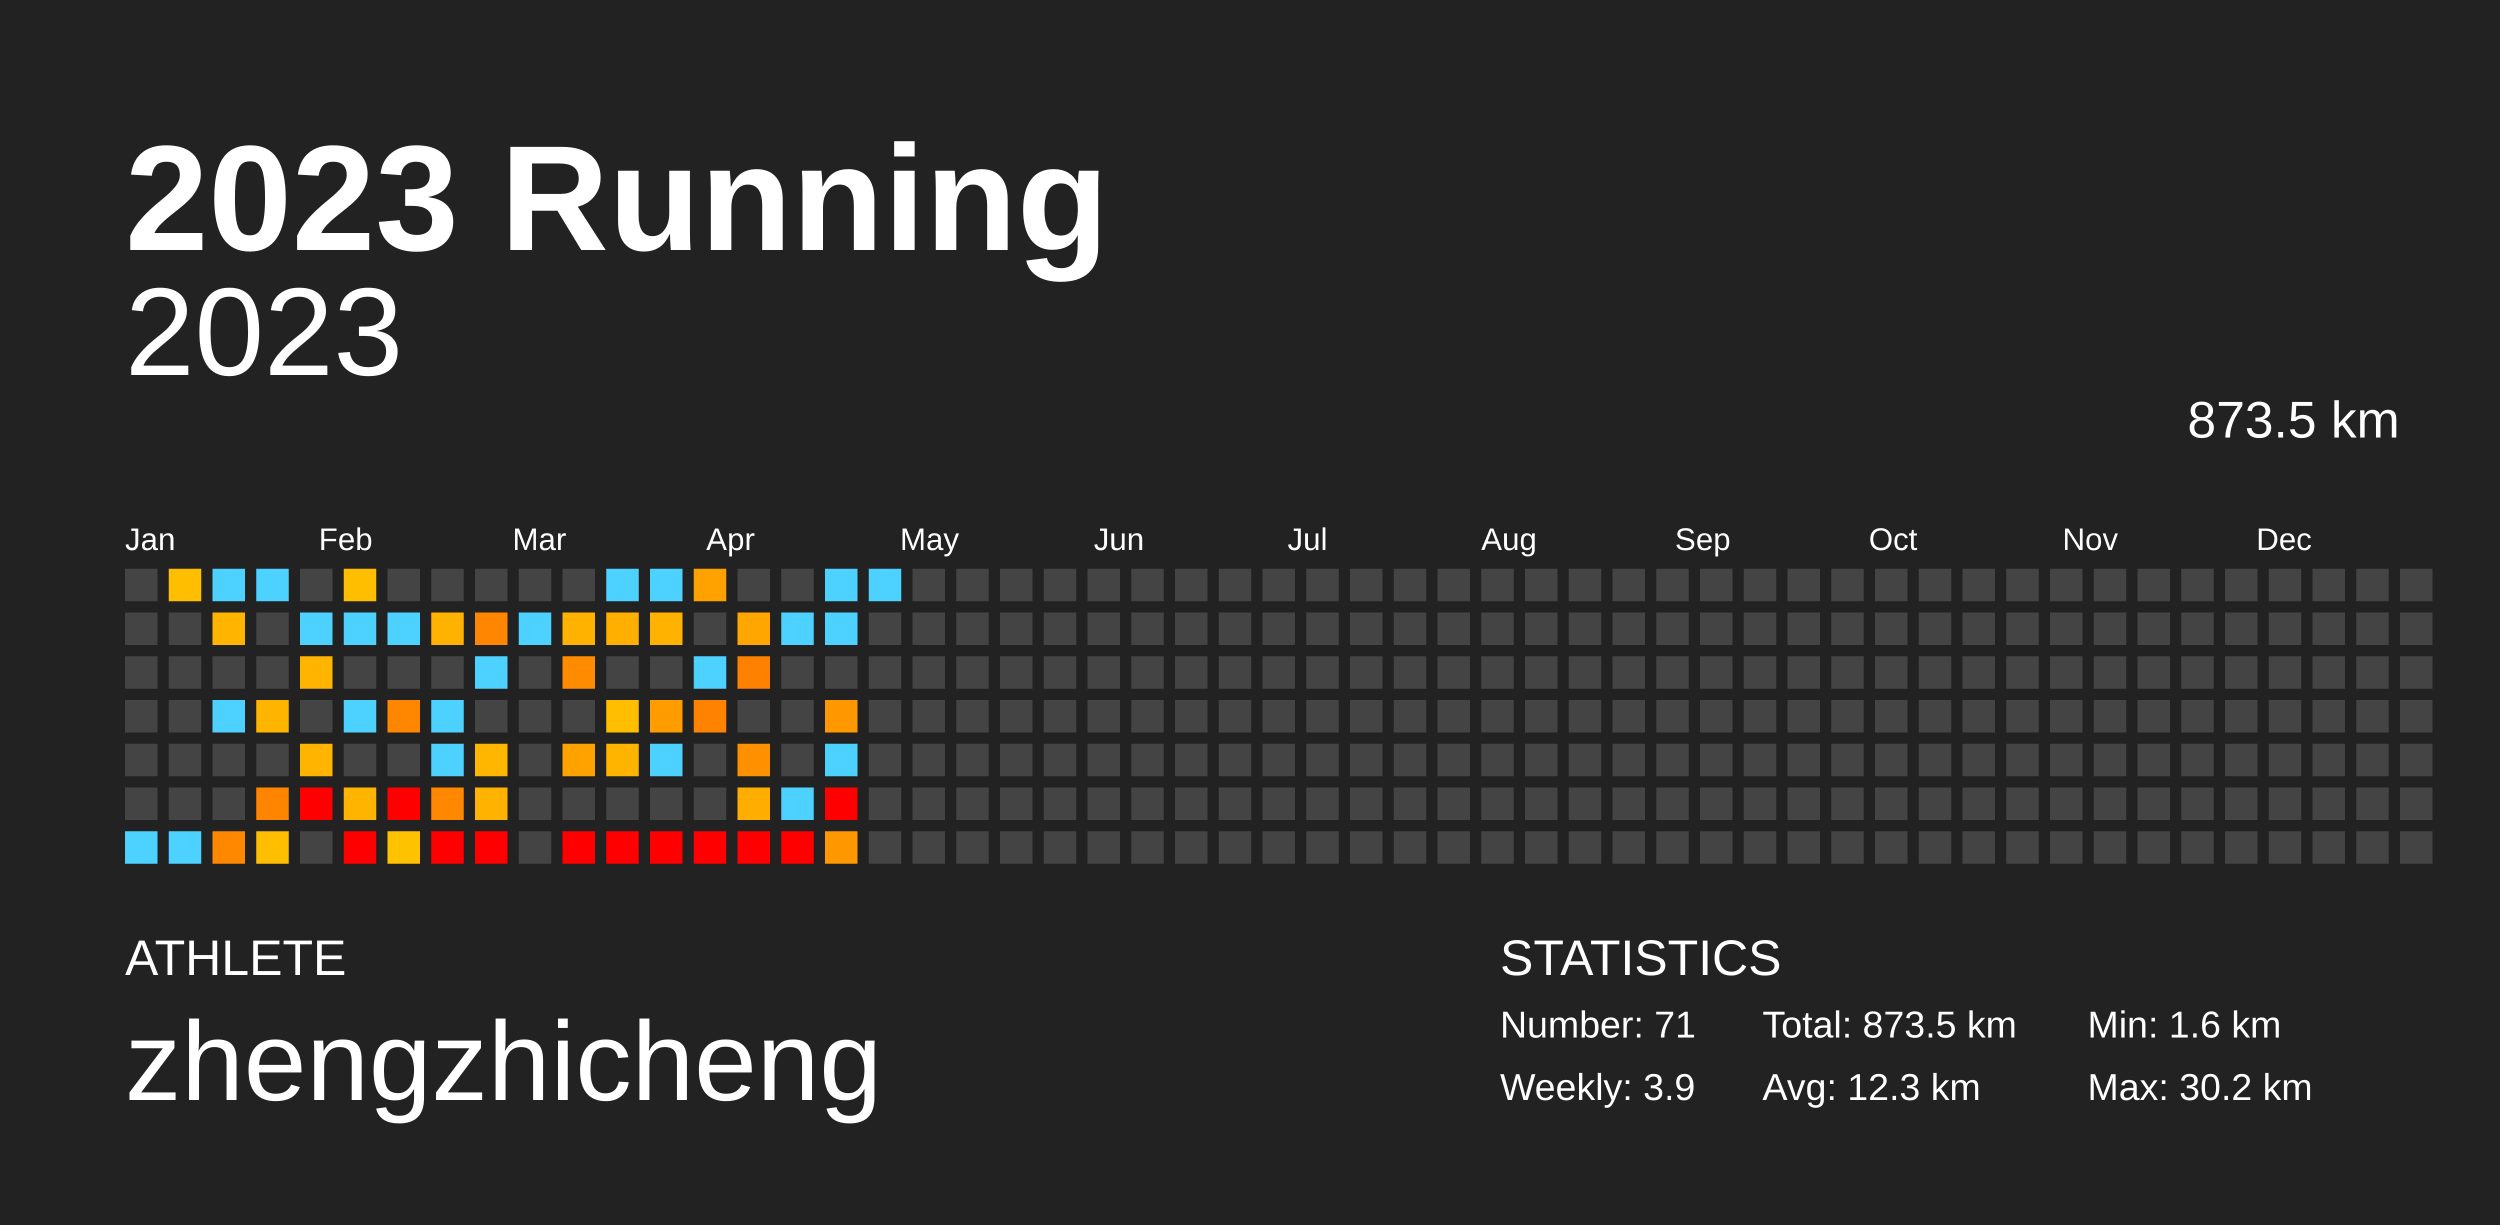
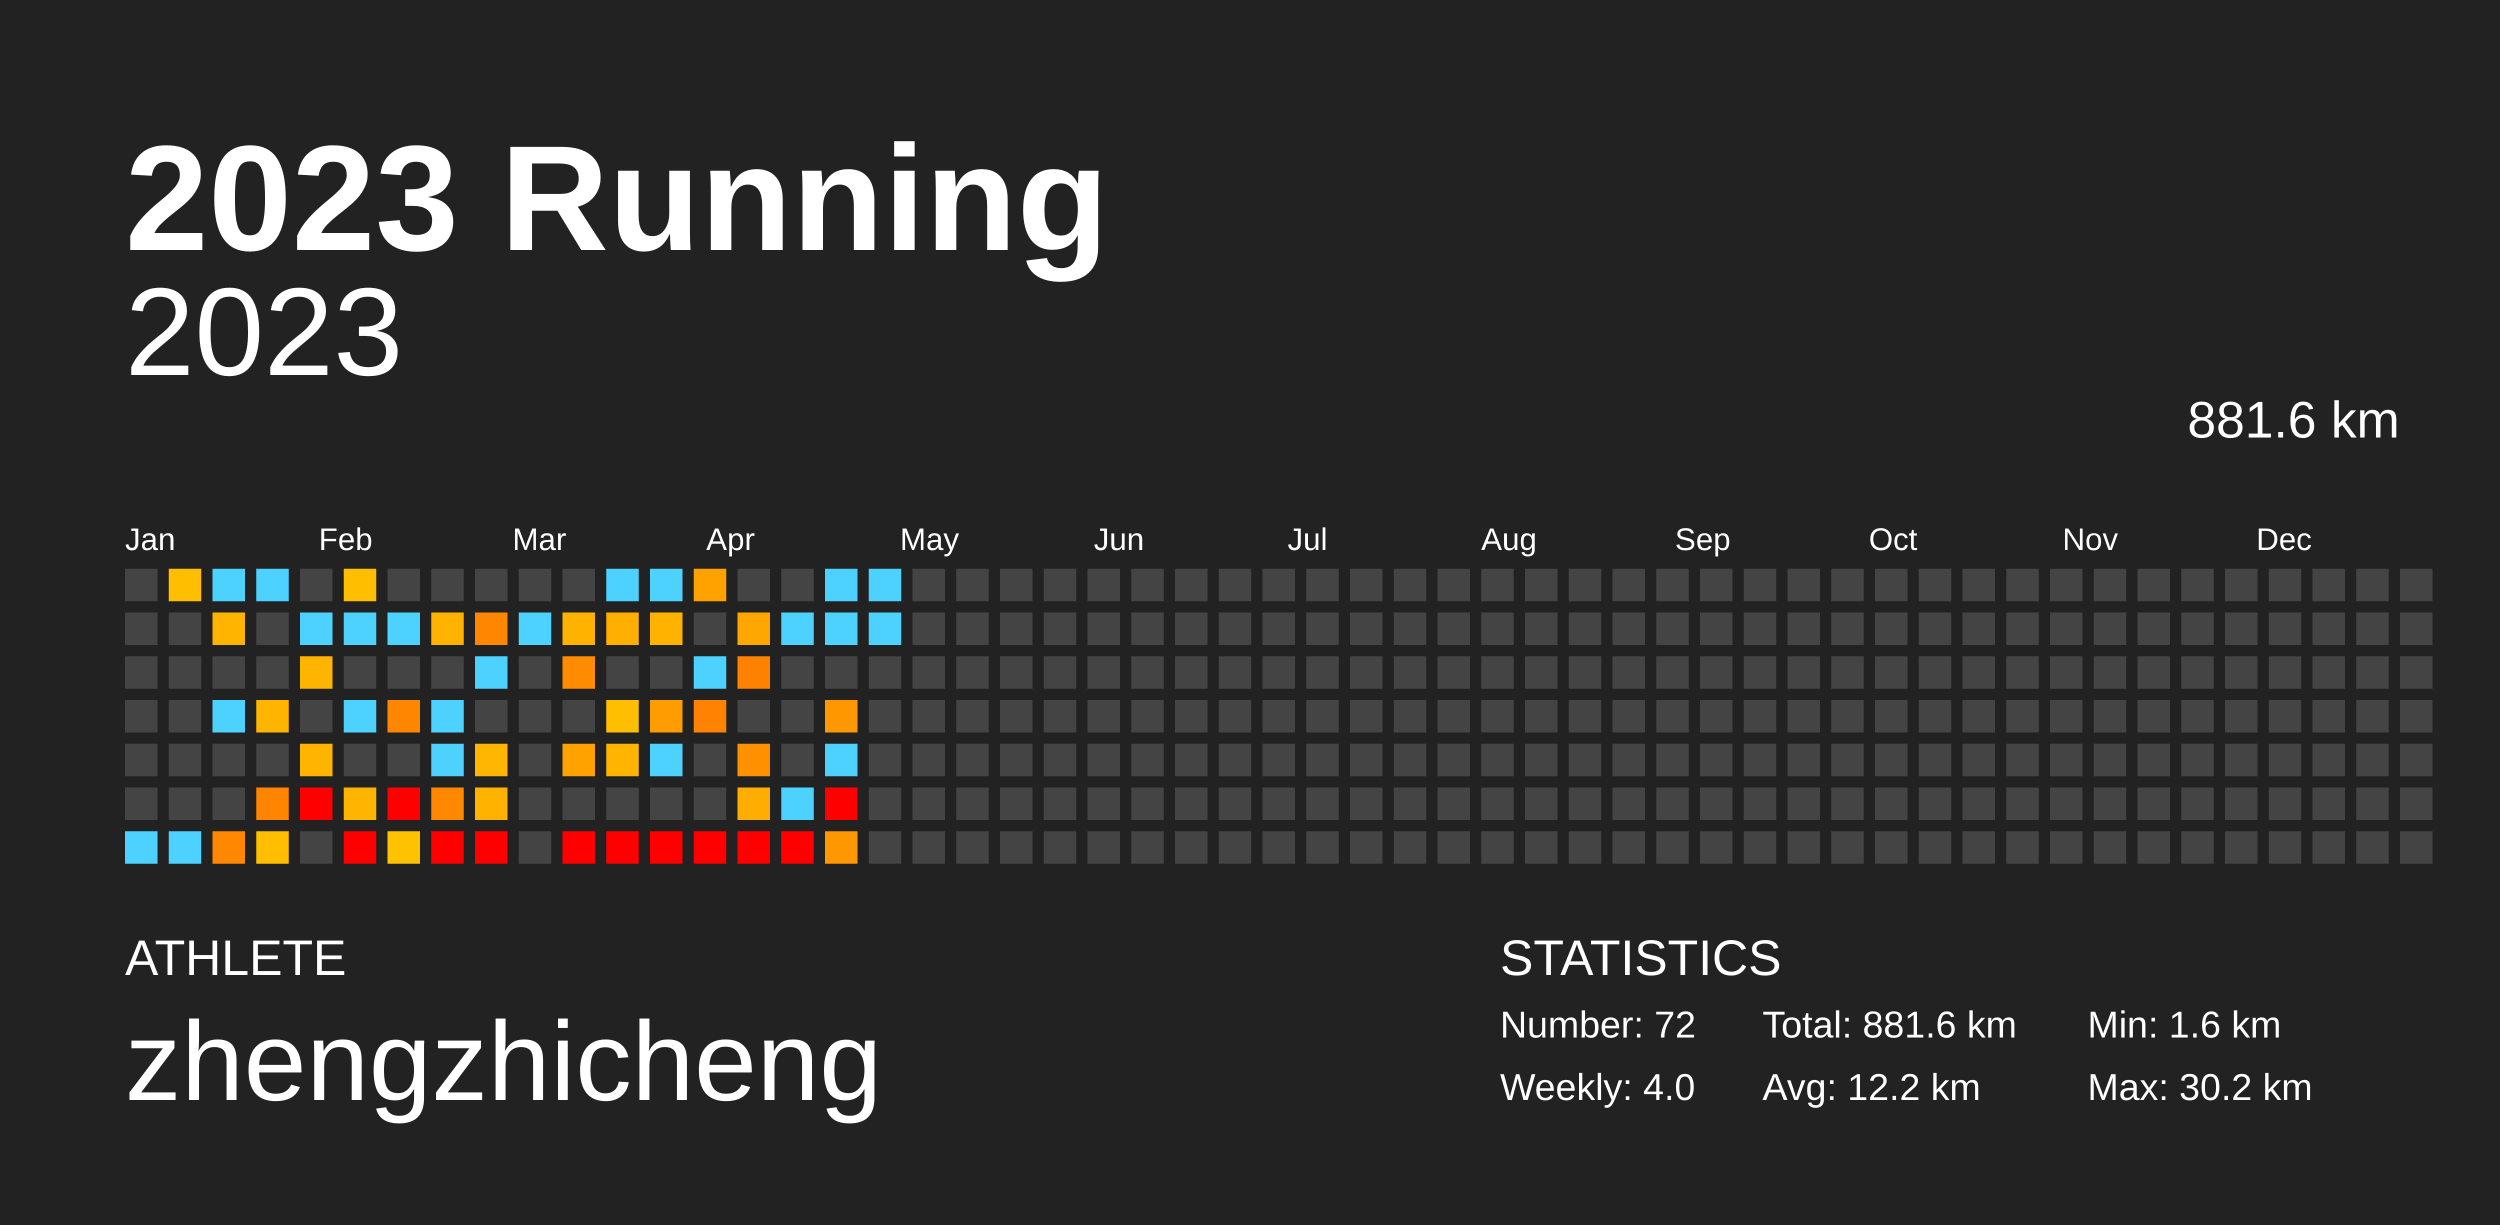
<svg xmlns="http://www.w3.org/2000/svg" baseProfile="full" height="98mm" version="1.1" viewBox="0,0,200,98" width="200mm">
  <defs />
  <rect fill="#222222" height="98" width="200" x="0" y="0" />
  <text fill="#FFFFFF" style="font-size:12px; font-family:Arial; font-weight:bold;" x="10" y="20">2023 Running</text>
  <text fill="#FFFFFF" style="font-size:4px; font-family:Arial" x="10" y="78">ATHLETE</text>
  <text fill="#FFFFFF" style="font-size:9px; font-family:Arial" x="10" y="88">zhengzhicheng</text>
  <text fill="#FFFFFF" style="font-size:4px; font-family:Arial" x="120" y="78">STATISTICS</text>
-   <text fill="#FFFFFF" style="font-size:3px; font-family:Arial" x="120" y="83">Number: 71</text>
-   <text fill="#FFFFFF" style="font-size:3px; font-family:Arial" x="120" y="88">Weekly: 3.9</text>
-   <text fill="#FFFFFF" style="font-size:3px; font-family:Arial" x="141" y="83">Total: 873.5 km</text>
-   <text fill="#FFFFFF" style="font-size:3px; font-family:Arial" x="141" y="88">Avg: 12.3 km</text>
+   <text fill="#FFFFFF" style="font-size:3px; font-family:Arial" x="120" y="83">Number: 72</text>
+   <text fill="#FFFFFF" style="font-size:3px; font-family:Arial" x="120" y="88">Weekly: 4.0</text>
+   <text fill="#FFFFFF" style="font-size:3px; font-family:Arial" x="141" y="83">Total: 881.6 km</text>
+   <text fill="#FFFFFF" style="font-size:3px; font-family:Arial" x="141" y="88">Avg: 12.2 km</text>
  <text fill="#FFFFFF" style="font-size:3px; font-family:Arial" x="167" y="83">Min: 1.6 km</text>
  <text fill="#FFFFFF" style="font-size:3px; font-family:Arial" x="167" y="88">Max: 30.2 km</text>
  <text alignment-baseline="hanging" fill="#FFFFFF" style="font-size:10.0px; font-family:Arial;" x="10" y="30">2023</text>
-   <text alignment-baseline="hanging" fill="#FFFFFF" style="font-size:4.125px; font-family:Arial;" x="175" y="35">873.5 km</text>
+   <text alignment-baseline="hanging" fill="#FFFFFF" style="font-size:4.125px; font-family:Arial;" x="175" y="35">881.6 km</text>
  <text fill="#FFFFFF" style="font-size:2.5px; font-family:Arial" x="10.0" y="44">Jan</text>
  <text fill="#FFFFFF" style="font-size:2.5px; font-family:Arial" x="25.5" y="44">Feb</text>
  <text fill="#FFFFFF" style="font-size:2.5px; font-family:Arial" x="41.0" y="44">Mar</text>
  <text fill="#FFFFFF" style="font-size:2.5px; font-family:Arial" x="56.5" y="44">Apr</text>
  <text fill="#FFFFFF" style="font-size:2.5px; font-family:Arial" x="72.0" y="44">May</text>
  <text fill="#FFFFFF" style="font-size:2.5px; font-family:Arial" x="87.5" y="44">Jun</text>
  <text fill="#FFFFFF" style="font-size:2.5px; font-family:Arial" x="103.0" y="44">Jul</text>
  <text fill="#FFFFFF" style="font-size:2.5px; font-family:Arial" x="118.5" y="44">Aug</text>
  <text fill="#FFFFFF" style="font-size:2.5px; font-family:Arial" x="134.0" y="44">Sep</text>
  <text fill="#FFFFFF" style="font-size:2.5px; font-family:Arial" x="149.5" y="44">Oct</text>
  <text fill="#FFFFFF" style="font-size:2.5px; font-family:Arial" x="165.0" y="44">Nov</text>
  <text fill="#FFFFFF" style="font-size:2.5px; font-family:Arial" x="180.5" y="44">Dec</text>
  <rect fill="#444444" height="2.6" width="2.6" x="10.0" y="45.5" />
  <rect fill="#444444" height="2.6" width="2.6" x="10.0" y="49.0" />
  <rect fill="#444444" height="2.6" width="2.6" x="10.0" y="52.5" />
  <rect fill="#444444" height="2.6" width="2.6" x="10.0" y="56.0" />
  <rect fill="#444444" height="2.6" width="2.6" x="10.0" y="59.5" />
  <rect fill="#444444" height="2.6" width="2.6" x="10.0" y="63.0" />
  <rect fill="#4dd2ff" height="2.6" width="2.6" x="10.0" y="66.5" />
  <rect fill="#ffbe00" height="2.6" width="2.6" x="13.5" y="45.5" />
  <rect fill="#444444" height="2.6" width="2.6" x="13.5" y="49.0" />
  <rect fill="#444444" height="2.6" width="2.6" x="13.5" y="52.5" />
  <rect fill="#444444" height="2.6" width="2.6" x="13.5" y="56.0" />
  <rect fill="#444444" height="2.6" width="2.6" x="13.5" y="59.5" />
  <rect fill="#444444" height="2.6" width="2.6" x="13.5" y="63.0" />
  <rect fill="#4dd2ff" height="2.6" width="2.6" x="13.5" y="66.5" />
  <rect fill="#4dd2ff" height="2.6" width="2.6" x="17.0" y="45.5" />
  <rect fill="#ffb400" height="2.6" width="2.6" x="17.0" y="49.0" />
  <rect fill="#444444" height="2.6" width="2.6" x="17.0" y="52.5" />
  <rect fill="#4dd2ff" height="2.6" width="2.6" x="17.0" y="56.0" />
  <rect fill="#444444" height="2.6" width="2.6" x="17.0" y="59.5" />
  <rect fill="#444444" height="2.6" width="2.6" x="17.0" y="63.0" />
  <rect fill="#ff8800" height="2.6" width="2.6" x="17.0" y="66.5" />
  <rect fill="#4dd2ff" height="2.6" width="2.6" x="20.5" y="45.5" />
  <rect fill="#444444" height="2.6" width="2.6" x="20.5" y="49.0" />
  <rect fill="#444444" height="2.6" width="2.6" x="20.5" y="52.5" />
  <rect fill="#ffb500" height="2.6" width="2.6" x="20.5" y="56.0" />
  <rect fill="#444444" height="2.6" width="2.6" x="20.5" y="59.5" />
  <rect fill="#ff8500" height="2.6" width="2.6" x="20.5" y="63.0" />
  <rect fill="#ffbf00" height="2.6" width="2.6" x="20.5" y="66.5" />
  <rect fill="#444444" height="2.6" width="2.6" x="24.0" y="45.5" />
  <rect fill="#4dd2ff" height="2.6" width="2.6" x="24.0" y="49.0" />
  <rect fill="#ffb400" height="2.6" width="2.6" x="24.0" y="52.5" />
  <rect fill="#444444" height="2.6" width="2.6" x="24.0" y="56.0" />
  <rect fill="#ffb500" height="2.6" width="2.6" x="24.0" y="59.5" />
  <rect fill="red" height="2.6" width="2.6" x="24.0" y="63.0" />
  <rect fill="#444444" height="2.6" width="2.6" x="24.0" y="66.5" />
  <rect fill="#ffbe00" height="2.6" width="2.6" x="27.5" y="45.5" />
  <rect fill="#4dd2ff" height="2.6" width="2.6" x="27.5" y="49.0" />
  <rect fill="#444444" height="2.6" width="2.6" x="27.5" y="52.5" />
  <rect fill="#4dd2ff" height="2.6" width="2.6" x="27.5" y="56.0" />
  <rect fill="#444444" height="2.6" width="2.6" x="27.5" y="59.5" />
  <rect fill="#ffb400" height="2.6" width="2.6" x="27.5" y="63.0" />
  <rect fill="red" height="2.6" width="2.6" x="27.5" y="66.5" />
  <rect fill="#444444" height="2.6" width="2.6" x="31.0" y="45.5" />
  <rect fill="#4dd2ff" height="2.6" width="2.6" x="31.0" y="49.0" />
  <rect fill="#444444" height="2.6" width="2.6" x="31.0" y="52.5" />
  <rect fill="#ff8700" height="2.6" width="2.6" x="31.0" y="56.0" />
  <rect fill="#444444" height="2.6" width="2.6" x="31.0" y="59.5" />
  <rect fill="red" height="2.6" width="2.6" x="31.0" y="63.0" />
  <rect fill="#ffc200" height="2.6" width="2.6" x="31.0" y="66.5" />
  <rect fill="#444444" height="2.6" width="2.6" x="34.5" y="45.5" />
  <rect fill="#ffb200" height="2.6" width="2.6" x="34.5" y="49.0" />
  <rect fill="#444444" height="2.6" width="2.6" x="34.5" y="52.5" />
  <rect fill="#4dd2ff" height="2.6" width="2.6" x="34.5" y="56.0" />
  <rect fill="#4dd2ff" height="2.6" width="2.6" x="34.5" y="59.5" />
  <rect fill="#ff8800" height="2.6" width="2.6" x="34.5" y="63.0" />
  <rect fill="red" height="2.6" width="2.6" x="34.5" y="66.5" />
  <rect fill="#444444" height="2.6" width="2.6" x="38.0" y="45.5" />
  <rect fill="#ff8600" height="2.6" width="2.6" x="38.0" y="49.0" />
  <rect fill="#4dd2ff" height="2.6" width="2.6" x="38.0" y="52.5" />
  <rect fill="#444444" height="2.6" width="2.6" x="38.0" y="56.0" />
  <rect fill="#ffb600" height="2.6" width="2.6" x="38.0" y="59.5" />
  <rect fill="#ffb200" height="2.6" width="2.6" x="38.0" y="63.0" />
  <rect fill="red" height="2.6" width="2.6" x="38.0" y="66.5" />
  <rect fill="#444444" height="2.6" width="2.6" x="41.5" y="45.5" />
  <rect fill="#4dd2ff" height="2.6" width="2.6" x="41.5" y="49.0" />
  <rect fill="#444444" height="2.6" width="2.6" x="41.5" y="52.5" />
  <rect fill="#444444" height="2.6" width="2.6" x="41.5" y="56.0" />
  <rect fill="#444444" height="2.6" width="2.6" x="41.5" y="59.5" />
  <rect fill="#444444" height="2.6" width="2.6" x="41.5" y="63.0" />
  <rect fill="#444444" height="2.6" width="2.6" x="41.5" y="66.5" />
  <rect fill="#444444" height="2.6" width="2.6" x="45.0" y="45.5" />
  <rect fill="#ffb200" height="2.6" width="2.6" x="45.0" y="49.0" />
  <rect fill="#ff8c00" height="2.6" width="2.6" x="45.0" y="52.5" />
  <rect fill="#444444" height="2.6" width="2.6" x="45.0" y="56.0" />
  <rect fill="#ffa200" height="2.6" width="2.6" x="45.0" y="59.5" />
  <rect fill="#444444" height="2.6" width="2.6" x="45.0" y="63.0" />
  <rect fill="red" height="2.6" width="2.6" x="45.0" y="66.5" />
  <rect fill="#4dd2ff" height="2.6" width="2.6" x="48.5" y="45.5" />
  <rect fill="#ffaf00" height="2.6" width="2.6" x="48.5" y="49.0" />
  <rect fill="#444444" height="2.6" width="2.6" x="48.5" y="52.5" />
  <rect fill="#ffbf00" height="2.6" width="2.6" x="48.5" y="56.0" />
  <rect fill="#ffb500" height="2.6" width="2.6" x="48.5" y="59.5" />
  <rect fill="#444444" height="2.6" width="2.6" x="48.5" y="63.0" />
  <rect fill="red" height="2.6" width="2.6" x="48.5" y="66.5" />
  <rect fill="#4dd2ff" height="2.6" width="2.6" x="52.0" y="45.5" />
  <rect fill="#ffb200" height="2.6" width="2.6" x="52.0" y="49.0" />
  <rect fill="#444444" height="2.6" width="2.6" x="52.0" y="52.5" />
  <rect fill="#ff9c00" height="2.6" width="2.6" x="52.0" y="56.0" />
  <rect fill="#4dd2ff" height="2.6" width="2.6" x="52.0" y="59.5" />
  <rect fill="#444444" height="2.6" width="2.6" x="52.0" y="63.0" />
  <rect fill="red" height="2.6" width="2.6" x="52.0" y="66.5" />
  <rect fill="#ffa200" height="2.6" width="2.6" x="55.5" y="45.5" />
  <rect fill="#444444" height="2.6" width="2.6" x="55.5" y="49.0" />
  <rect fill="#4dd2ff" height="2.6" width="2.6" x="55.5" y="52.5" />
  <rect fill="#ff8300" height="2.6" width="2.6" x="55.5" y="56.0" />
  <rect fill="#444444" height="2.6" width="2.6" x="55.5" y="59.5" />
  <rect fill="#444444" height="2.6" width="2.6" x="55.5" y="63.0" />
  <rect fill="red" height="2.6" width="2.6" x="55.5" y="66.5" />
  <rect fill="#444444" height="2.6" width="2.6" x="59.0" y="45.5" />
  <rect fill="#ffa700" height="2.6" width="2.6" x="59.0" y="49.0" />
  <rect fill="#ff8100" height="2.6" width="2.6" x="59.0" y="52.5" />
  <rect fill="#444444" height="2.6" width="2.6" x="59.0" y="56.0" />
  <rect fill="#ff9000" height="2.6" width="2.6" x="59.0" y="59.5" />
  <rect fill="#ffad00" height="2.6" width="2.6" x="59.0" y="63.0" />
  <rect fill="red" height="2.6" width="2.6" x="59.0" y="66.5" />
  <rect fill="#444444" height="2.6" width="2.6" x="62.5" y="45.5" />
  <rect fill="#4dd2ff" height="2.6" width="2.6" x="62.5" y="49.0" />
  <rect fill="#444444" height="2.6" width="2.6" x="62.5" y="52.5" />
  <rect fill="#444444" height="2.6" width="2.6" x="62.5" y="56.0" />
  <rect fill="#444444" height="2.6" width="2.6" x="62.5" y="59.5" />
  <rect fill="#4dd2ff" height="2.6" width="2.6" x="62.5" y="63.0" />
  <rect fill="red" height="2.6" width="2.6" x="62.5" y="66.5" />
  <rect fill="#4dd2ff" height="2.6" width="2.6" x="66.0" y="45.5" />
  <rect fill="#4dd2ff" height="2.6" width="2.6" x="66.0" y="49.0" />
  <rect fill="#444444" height="2.6" width="2.6" x="66.0" y="52.5" />
  <rect fill="#ff9800" height="2.6" width="2.6" x="66.0" y="56.0" />
  <rect fill="#4dd2ff" height="2.6" width="2.6" x="66.0" y="59.5" />
  <rect fill="red" height="2.6" width="2.6" x="66.0" y="63.0" />
  <rect fill="#ff9700" height="2.6" width="2.6" x="66.0" y="66.5" />
  <rect fill="#4dd2ff" height="2.6" width="2.6" x="69.5" y="45.5" />
-   <rect fill="#444444" height="2.6" width="2.6" x="69.5" y="49.0" />
+   <rect fill="#4dd2ff" height="2.6" width="2.6" x="69.5" y="49.0" />
  <rect fill="#444444" height="2.6" width="2.6" x="69.5" y="52.5" />
  <rect fill="#444444" height="2.6" width="2.6" x="69.5" y="56.0" />
  <rect fill="#444444" height="2.6" width="2.6" x="69.5" y="59.5" />
  <rect fill="#444444" height="2.6" width="2.6" x="69.5" y="63.0" />
  <rect fill="#444444" height="2.6" width="2.6" x="69.5" y="66.5" />
  <rect fill="#444444" height="2.6" width="2.6" x="73.0" y="45.5" />
  <rect fill="#444444" height="2.6" width="2.6" x="73.0" y="49.0" />
  <rect fill="#444444" height="2.6" width="2.6" x="73.0" y="52.5" />
  <rect fill="#444444" height="2.6" width="2.6" x="73.0" y="56.0" />
  <rect fill="#444444" height="2.6" width="2.6" x="73.0" y="59.5" />
  <rect fill="#444444" height="2.6" width="2.6" x="73.0" y="63.0" />
  <rect fill="#444444" height="2.6" width="2.6" x="73.0" y="66.5" />
  <rect fill="#444444" height="2.6" width="2.6" x="76.5" y="45.5" />
  <rect fill="#444444" height="2.6" width="2.6" x="76.5" y="49.0" />
  <rect fill="#444444" height="2.6" width="2.6" x="76.5" y="52.5" />
  <rect fill="#444444" height="2.6" width="2.6" x="76.5" y="56.0" />
  <rect fill="#444444" height="2.6" width="2.6" x="76.5" y="59.5" />
  <rect fill="#444444" height="2.6" width="2.6" x="76.5" y="63.0" />
  <rect fill="#444444" height="2.6" width="2.6" x="76.5" y="66.5" />
  <rect fill="#444444" height="2.6" width="2.6" x="80.0" y="45.5" />
  <rect fill="#444444" height="2.6" width="2.6" x="80.0" y="49.0" />
  <rect fill="#444444" height="2.6" width="2.6" x="80.0" y="52.5" />
  <rect fill="#444444" height="2.6" width="2.6" x="80.0" y="56.0" />
  <rect fill="#444444" height="2.6" width="2.6" x="80.0" y="59.5" />
  <rect fill="#444444" height="2.6" width="2.6" x="80.0" y="63.0" />
  <rect fill="#444444" height="2.6" width="2.6" x="80.0" y="66.5" />
  <rect fill="#444444" height="2.6" width="2.6" x="83.5" y="45.5" />
  <rect fill="#444444" height="2.6" width="2.6" x="83.5" y="49.0" />
  <rect fill="#444444" height="2.6" width="2.6" x="83.5" y="52.5" />
  <rect fill="#444444" height="2.6" width="2.6" x="83.5" y="56.0" />
  <rect fill="#444444" height="2.6" width="2.6" x="83.5" y="59.5" />
  <rect fill="#444444" height="2.6" width="2.6" x="83.5" y="63.0" />
  <rect fill="#444444" height="2.6" width="2.6" x="83.5" y="66.5" />
  <rect fill="#444444" height="2.6" width="2.6" x="87.0" y="45.5" />
  <rect fill="#444444" height="2.6" width="2.6" x="87.0" y="49.0" />
  <rect fill="#444444" height="2.6" width="2.6" x="87.0" y="52.5" />
  <rect fill="#444444" height="2.6" width="2.6" x="87.0" y="56.0" />
  <rect fill="#444444" height="2.6" width="2.6" x="87.0" y="59.5" />
  <rect fill="#444444" height="2.6" width="2.6" x="87.0" y="63.0" />
  <rect fill="#444444" height="2.6" width="2.6" x="87.0" y="66.5" />
  <rect fill="#444444" height="2.6" width="2.6" x="90.5" y="45.5" />
  <rect fill="#444444" height="2.6" width="2.6" x="90.5" y="49.0" />
  <rect fill="#444444" height="2.6" width="2.6" x="90.5" y="52.5" />
  <rect fill="#444444" height="2.6" width="2.6" x="90.5" y="56.0" />
  <rect fill="#444444" height="2.6" width="2.6" x="90.5" y="59.5" />
  <rect fill="#444444" height="2.6" width="2.6" x="90.5" y="63.0" />
  <rect fill="#444444" height="2.6" width="2.6" x="90.5" y="66.5" />
  <rect fill="#444444" height="2.6" width="2.6" x="94.0" y="45.5" />
  <rect fill="#444444" height="2.6" width="2.6" x="94.0" y="49.0" />
  <rect fill="#444444" height="2.6" width="2.6" x="94.0" y="52.5" />
  <rect fill="#444444" height="2.6" width="2.6" x="94.0" y="56.0" />
  <rect fill="#444444" height="2.6" width="2.6" x="94.0" y="59.5" />
  <rect fill="#444444" height="2.6" width="2.6" x="94.0" y="63.0" />
  <rect fill="#444444" height="2.6" width="2.6" x="94.0" y="66.5" />
  <rect fill="#444444" height="2.6" width="2.6" x="97.5" y="45.5" />
  <rect fill="#444444" height="2.6" width="2.6" x="97.5" y="49.0" />
  <rect fill="#444444" height="2.6" width="2.6" x="97.5" y="52.5" />
  <rect fill="#444444" height="2.6" width="2.6" x="97.5" y="56.0" />
  <rect fill="#444444" height="2.6" width="2.6" x="97.5" y="59.5" />
  <rect fill="#444444" height="2.6" width="2.6" x="97.5" y="63.0" />
  <rect fill="#444444" height="2.6" width="2.6" x="97.5" y="66.5" />
  <rect fill="#444444" height="2.6" width="2.6" x="101.0" y="45.5" />
  <rect fill="#444444" height="2.6" width="2.6" x="101.0" y="49.0" />
  <rect fill="#444444" height="2.6" width="2.6" x="101.0" y="52.5" />
  <rect fill="#444444" height="2.6" width="2.6" x="101.0" y="56.0" />
  <rect fill="#444444" height="2.6" width="2.6" x="101.0" y="59.5" />
  <rect fill="#444444" height="2.6" width="2.6" x="101.0" y="63.0" />
  <rect fill="#444444" height="2.6" width="2.6" x="101.0" y="66.5" />
  <rect fill="#444444" height="2.6" width="2.6" x="104.5" y="45.5" />
  <rect fill="#444444" height="2.6" width="2.6" x="104.5" y="49.0" />
  <rect fill="#444444" height="2.6" width="2.6" x="104.5" y="52.5" />
  <rect fill="#444444" height="2.6" width="2.6" x="104.5" y="56.0" />
  <rect fill="#444444" height="2.6" width="2.6" x="104.5" y="59.5" />
  <rect fill="#444444" height="2.6" width="2.6" x="104.5" y="63.0" />
  <rect fill="#444444" height="2.6" width="2.6" x="104.5" y="66.5" />
  <rect fill="#444444" height="2.6" width="2.6" x="108.0" y="45.5" />
  <rect fill="#444444" height="2.6" width="2.6" x="108.0" y="49.0" />
  <rect fill="#444444" height="2.6" width="2.6" x="108.0" y="52.5" />
  <rect fill="#444444" height="2.6" width="2.6" x="108.0" y="56.0" />
  <rect fill="#444444" height="2.6" width="2.6" x="108.0" y="59.5" />
  <rect fill="#444444" height="2.6" width="2.6" x="108.0" y="63.0" />
  <rect fill="#444444" height="2.6" width="2.6" x="108.0" y="66.5" />
  <rect fill="#444444" height="2.6" width="2.6" x="111.5" y="45.5" />
  <rect fill="#444444" height="2.6" width="2.6" x="111.5" y="49.0" />
  <rect fill="#444444" height="2.6" width="2.6" x="111.5" y="52.5" />
  <rect fill="#444444" height="2.6" width="2.6" x="111.5" y="56.0" />
  <rect fill="#444444" height="2.6" width="2.6" x="111.5" y="59.5" />
  <rect fill="#444444" height="2.6" width="2.6" x="111.5" y="63.0" />
  <rect fill="#444444" height="2.6" width="2.6" x="111.5" y="66.5" />
  <rect fill="#444444" height="2.6" width="2.6" x="115.0" y="45.5" />
  <rect fill="#444444" height="2.6" width="2.6" x="115.0" y="49.0" />
  <rect fill="#444444" height="2.6" width="2.6" x="115.0" y="52.5" />
  <rect fill="#444444" height="2.6" width="2.6" x="115.0" y="56.0" />
  <rect fill="#444444" height="2.6" width="2.6" x="115.0" y="59.5" />
  <rect fill="#444444" height="2.6" width="2.6" x="115.0" y="63.0" />
  <rect fill="#444444" height="2.6" width="2.6" x="115.0" y="66.5" />
  <rect fill="#444444" height="2.6" width="2.6" x="118.5" y="45.5" />
  <rect fill="#444444" height="2.6" width="2.6" x="118.5" y="49.0" />
  <rect fill="#444444" height="2.6" width="2.6" x="118.5" y="52.5" />
  <rect fill="#444444" height="2.6" width="2.6" x="118.5" y="56.0" />
  <rect fill="#444444" height="2.6" width="2.6" x="118.5" y="59.5" />
  <rect fill="#444444" height="2.6" width="2.6" x="118.5" y="63.0" />
  <rect fill="#444444" height="2.6" width="2.6" x="118.5" y="66.5" />
  <rect fill="#444444" height="2.6" width="2.6" x="122.0" y="45.5" />
  <rect fill="#444444" height="2.6" width="2.6" x="122.0" y="49.0" />
  <rect fill="#444444" height="2.6" width="2.6" x="122.0" y="52.5" />
  <rect fill="#444444" height="2.6" width="2.6" x="122.0" y="56.0" />
  <rect fill="#444444" height="2.6" width="2.6" x="122.0" y="59.5" />
  <rect fill="#444444" height="2.6" width="2.6" x="122.0" y="63.0" />
  <rect fill="#444444" height="2.6" width="2.6" x="122.0" y="66.5" />
  <rect fill="#444444" height="2.6" width="2.6" x="125.5" y="45.5" />
  <rect fill="#444444" height="2.6" width="2.6" x="125.5" y="49.0" />
  <rect fill="#444444" height="2.6" width="2.6" x="125.5" y="52.5" />
  <rect fill="#444444" height="2.6" width="2.6" x="125.5" y="56.0" />
  <rect fill="#444444" height="2.6" width="2.6" x="125.5" y="59.5" />
  <rect fill="#444444" height="2.6" width="2.6" x="125.5" y="63.0" />
  <rect fill="#444444" height="2.6" width="2.6" x="125.5" y="66.5" />
  <rect fill="#444444" height="2.6" width="2.6" x="129.0" y="45.5" />
  <rect fill="#444444" height="2.6" width="2.6" x="129.0" y="49.0" />
  <rect fill="#444444" height="2.6" width="2.6" x="129.0" y="52.5" />
  <rect fill="#444444" height="2.6" width="2.6" x="129.0" y="56.0" />
  <rect fill="#444444" height="2.6" width="2.6" x="129.0" y="59.5" />
  <rect fill="#444444" height="2.6" width="2.6" x="129.0" y="63.0" />
  <rect fill="#444444" height="2.6" width="2.6" x="129.0" y="66.5" />
  <rect fill="#444444" height="2.6" width="2.6" x="132.5" y="45.5" />
  <rect fill="#444444" height="2.6" width="2.6" x="132.5" y="49.0" />
  <rect fill="#444444" height="2.6" width="2.6" x="132.5" y="52.5" />
  <rect fill="#444444" height="2.6" width="2.6" x="132.5" y="56.0" />
  <rect fill="#444444" height="2.6" width="2.6" x="132.5" y="59.5" />
  <rect fill="#444444" height="2.6" width="2.6" x="132.5" y="63.0" />
  <rect fill="#444444" height="2.6" width="2.6" x="132.5" y="66.5" />
  <rect fill="#444444" height="2.6" width="2.6" x="136.0" y="45.5" />
  <rect fill="#444444" height="2.6" width="2.6" x="136.0" y="49.0" />
  <rect fill="#444444" height="2.6" width="2.6" x="136.0" y="52.5" />
  <rect fill="#444444" height="2.6" width="2.6" x="136.0" y="56.0" />
  <rect fill="#444444" height="2.6" width="2.6" x="136.0" y="59.5" />
  <rect fill="#444444" height="2.6" width="2.6" x="136.0" y="63.0" />
  <rect fill="#444444" height="2.6" width="2.6" x="136.0" y="66.5" />
  <rect fill="#444444" height="2.6" width="2.6" x="139.5" y="45.5" />
  <rect fill="#444444" height="2.6" width="2.6" x="139.5" y="49.0" />
  <rect fill="#444444" height="2.6" width="2.6" x="139.5" y="52.5" />
  <rect fill="#444444" height="2.6" width="2.6" x="139.5" y="56.0" />
  <rect fill="#444444" height="2.6" width="2.6" x="139.5" y="59.5" />
  <rect fill="#444444" height="2.6" width="2.6" x="139.5" y="63.0" />
  <rect fill="#444444" height="2.6" width="2.6" x="139.5" y="66.5" />
  <rect fill="#444444" height="2.6" width="2.6" x="143.0" y="45.5" />
  <rect fill="#444444" height="2.6" width="2.6" x="143.0" y="49.0" />
  <rect fill="#444444" height="2.6" width="2.6" x="143.0" y="52.5" />
  <rect fill="#444444" height="2.6" width="2.6" x="143.0" y="56.0" />
  <rect fill="#444444" height="2.6" width="2.6" x="143.0" y="59.5" />
  <rect fill="#444444" height="2.6" width="2.6" x="143.0" y="63.0" />
  <rect fill="#444444" height="2.6" width="2.6" x="143.0" y="66.5" />
  <rect fill="#444444" height="2.6" width="2.6" x="146.5" y="45.5" />
  <rect fill="#444444" height="2.6" width="2.6" x="146.5" y="49.0" />
  <rect fill="#444444" height="2.6" width="2.6" x="146.5" y="52.5" />
  <rect fill="#444444" height="2.6" width="2.6" x="146.5" y="56.0" />
  <rect fill="#444444" height="2.6" width="2.6" x="146.5" y="59.5" />
  <rect fill="#444444" height="2.6" width="2.6" x="146.5" y="63.0" />
  <rect fill="#444444" height="2.6" width="2.6" x="146.5" y="66.5" />
  <rect fill="#444444" height="2.6" width="2.6" x="150.0" y="45.5" />
  <rect fill="#444444" height="2.6" width="2.6" x="150.0" y="49.0" />
  <rect fill="#444444" height="2.6" width="2.6" x="150.0" y="52.5" />
  <rect fill="#444444" height="2.6" width="2.6" x="150.0" y="56.0" />
  <rect fill="#444444" height="2.6" width="2.6" x="150.0" y="59.5" />
  <rect fill="#444444" height="2.6" width="2.6" x="150.0" y="63.0" />
  <rect fill="#444444" height="2.6" width="2.6" x="150.0" y="66.5" />
  <rect fill="#444444" height="2.6" width="2.6" x="153.5" y="45.5" />
  <rect fill="#444444" height="2.6" width="2.6" x="153.5" y="49.0" />
  <rect fill="#444444" height="2.6" width="2.6" x="153.5" y="52.5" />
  <rect fill="#444444" height="2.6" width="2.6" x="153.5" y="56.0" />
  <rect fill="#444444" height="2.6" width="2.6" x="153.5" y="59.5" />
  <rect fill="#444444" height="2.6" width="2.6" x="153.5" y="63.0" />
  <rect fill="#444444" height="2.6" width="2.6" x="153.5" y="66.5" />
  <rect fill="#444444" height="2.6" width="2.6" x="157.0" y="45.5" />
  <rect fill="#444444" height="2.6" width="2.6" x="157.0" y="49.0" />
  <rect fill="#444444" height="2.6" width="2.6" x="157.0" y="52.5" />
  <rect fill="#444444" height="2.6" width="2.6" x="157.0" y="56.0" />
  <rect fill="#444444" height="2.6" width="2.6" x="157.0" y="59.5" />
  <rect fill="#444444" height="2.6" width="2.6" x="157.0" y="63.0" />
  <rect fill="#444444" height="2.6" width="2.6" x="157.0" y="66.5" />
  <rect fill="#444444" height="2.6" width="2.6" x="160.5" y="45.5" />
  <rect fill="#444444" height="2.6" width="2.6" x="160.5" y="49.0" />
  <rect fill="#444444" height="2.6" width="2.6" x="160.5" y="52.5" />
  <rect fill="#444444" height="2.6" width="2.6" x="160.5" y="56.0" />
  <rect fill="#444444" height="2.6" width="2.6" x="160.5" y="59.5" />
  <rect fill="#444444" height="2.6" width="2.6" x="160.5" y="63.0" />
  <rect fill="#444444" height="2.6" width="2.6" x="160.5" y="66.5" />
  <rect fill="#444444" height="2.6" width="2.6" x="164.0" y="45.5" />
  <rect fill="#444444" height="2.6" width="2.6" x="164.0" y="49.0" />
  <rect fill="#444444" height="2.6" width="2.6" x="164.0" y="52.5" />
  <rect fill="#444444" height="2.6" width="2.6" x="164.0" y="56.0" />
  <rect fill="#444444" height="2.6" width="2.6" x="164.0" y="59.5" />
  <rect fill="#444444" height="2.6" width="2.6" x="164.0" y="63.0" />
  <rect fill="#444444" height="2.6" width="2.6" x="164.0" y="66.5" />
  <rect fill="#444444" height="2.6" width="2.6" x="167.5" y="45.5" />
  <rect fill="#444444" height="2.6" width="2.6" x="167.5" y="49.0" />
  <rect fill="#444444" height="2.6" width="2.6" x="167.5" y="52.5" />
  <rect fill="#444444" height="2.6" width="2.6" x="167.5" y="56.0" />
  <rect fill="#444444" height="2.6" width="2.6" x="167.5" y="59.5" />
  <rect fill="#444444" height="2.6" width="2.6" x="167.5" y="63.0" />
  <rect fill="#444444" height="2.6" width="2.6" x="167.5" y="66.5" />
  <rect fill="#444444" height="2.6" width="2.6" x="171.0" y="45.5" />
  <rect fill="#444444" height="2.6" width="2.6" x="171.0" y="49.0" />
  <rect fill="#444444" height="2.6" width="2.6" x="171.0" y="52.5" />
  <rect fill="#444444" height="2.6" width="2.6" x="171.0" y="56.0" />
  <rect fill="#444444" height="2.6" width="2.6" x="171.0" y="59.5" />
  <rect fill="#444444" height="2.6" width="2.6" x="171.0" y="63.0" />
  <rect fill="#444444" height="2.6" width="2.6" x="171.0" y="66.5" />
  <rect fill="#444444" height="2.6" width="2.6" x="174.5" y="45.5" />
  <rect fill="#444444" height="2.6" width="2.6" x="174.5" y="49.0" />
  <rect fill="#444444" height="2.6" width="2.6" x="174.5" y="52.5" />
  <rect fill="#444444" height="2.6" width="2.6" x="174.5" y="56.0" />
  <rect fill="#444444" height="2.6" width="2.6" x="174.5" y="59.5" />
  <rect fill="#444444" height="2.6" width="2.6" x="174.5" y="63.0" />
  <rect fill="#444444" height="2.6" width="2.6" x="174.5" y="66.5" />
  <rect fill="#444444" height="2.6" width="2.6" x="178.0" y="45.5" />
  <rect fill="#444444" height="2.6" width="2.6" x="178.0" y="49.0" />
  <rect fill="#444444" height="2.6" width="2.6" x="178.0" y="52.5" />
  <rect fill="#444444" height="2.6" width="2.6" x="178.0" y="56.0" />
  <rect fill="#444444" height="2.6" width="2.6" x="178.0" y="59.5" />
  <rect fill="#444444" height="2.6" width="2.6" x="178.0" y="63.0" />
  <rect fill="#444444" height="2.6" width="2.6" x="178.0" y="66.5" />
  <rect fill="#444444" height="2.6" width="2.6" x="181.5" y="45.5" />
  <rect fill="#444444" height="2.6" width="2.6" x="181.5" y="49.0" />
  <rect fill="#444444" height="2.6" width="2.6" x="181.5" y="52.5" />
  <rect fill="#444444" height="2.6" width="2.6" x="181.5" y="56.0" />
  <rect fill="#444444" height="2.6" width="2.6" x="181.5" y="59.5" />
  <rect fill="#444444" height="2.6" width="2.6" x="181.5" y="63.0" />
  <rect fill="#444444" height="2.6" width="2.6" x="181.5" y="66.5" />
  <rect fill="#444444" height="2.6" width="2.6" x="185.0" y="45.5" />
  <rect fill="#444444" height="2.6" width="2.6" x="185.0" y="49.0" />
  <rect fill="#444444" height="2.6" width="2.6" x="185.0" y="52.5" />
  <rect fill="#444444" height="2.6" width="2.6" x="185.0" y="56.0" />
  <rect fill="#444444" height="2.6" width="2.6" x="185.0" y="59.5" />
  <rect fill="#444444" height="2.6" width="2.6" x="185.0" y="63.0" />
  <rect fill="#444444" height="2.6" width="2.6" x="185.0" y="66.5" />
  <rect fill="#444444" height="2.6" width="2.6" x="188.5" y="45.5" />
  <rect fill="#444444" height="2.6" width="2.6" x="188.5" y="49.0" />
  <rect fill="#444444" height="2.6" width="2.6" x="188.5" y="52.5" />
  <rect fill="#444444" height="2.6" width="2.6" x="188.5" y="56.0" />
  <rect fill="#444444" height="2.6" width="2.6" x="188.5" y="59.5" />
  <rect fill="#444444" height="2.6" width="2.6" x="188.5" y="63.0" />
  <rect fill="#444444" height="2.6" width="2.6" x="188.5" y="66.5" />
  <rect fill="#444444" height="2.6" width="2.6" x="192.0" y="45.5" />
  <rect fill="#444444" height="2.6" width="2.6" x="192.0" y="49.0" />
  <rect fill="#444444" height="2.6" width="2.6" x="192.0" y="52.5" />
  <rect fill="#444444" height="2.6" width="2.6" x="192.0" y="56.0" />
  <rect fill="#444444" height="2.6" width="2.6" x="192.0" y="59.5" />
  <rect fill="#444444" height="2.6" width="2.6" x="192.0" y="63.0" />
  <rect fill="#444444" height="2.6" width="2.6" x="192.0" y="66.5" />
</svg>
